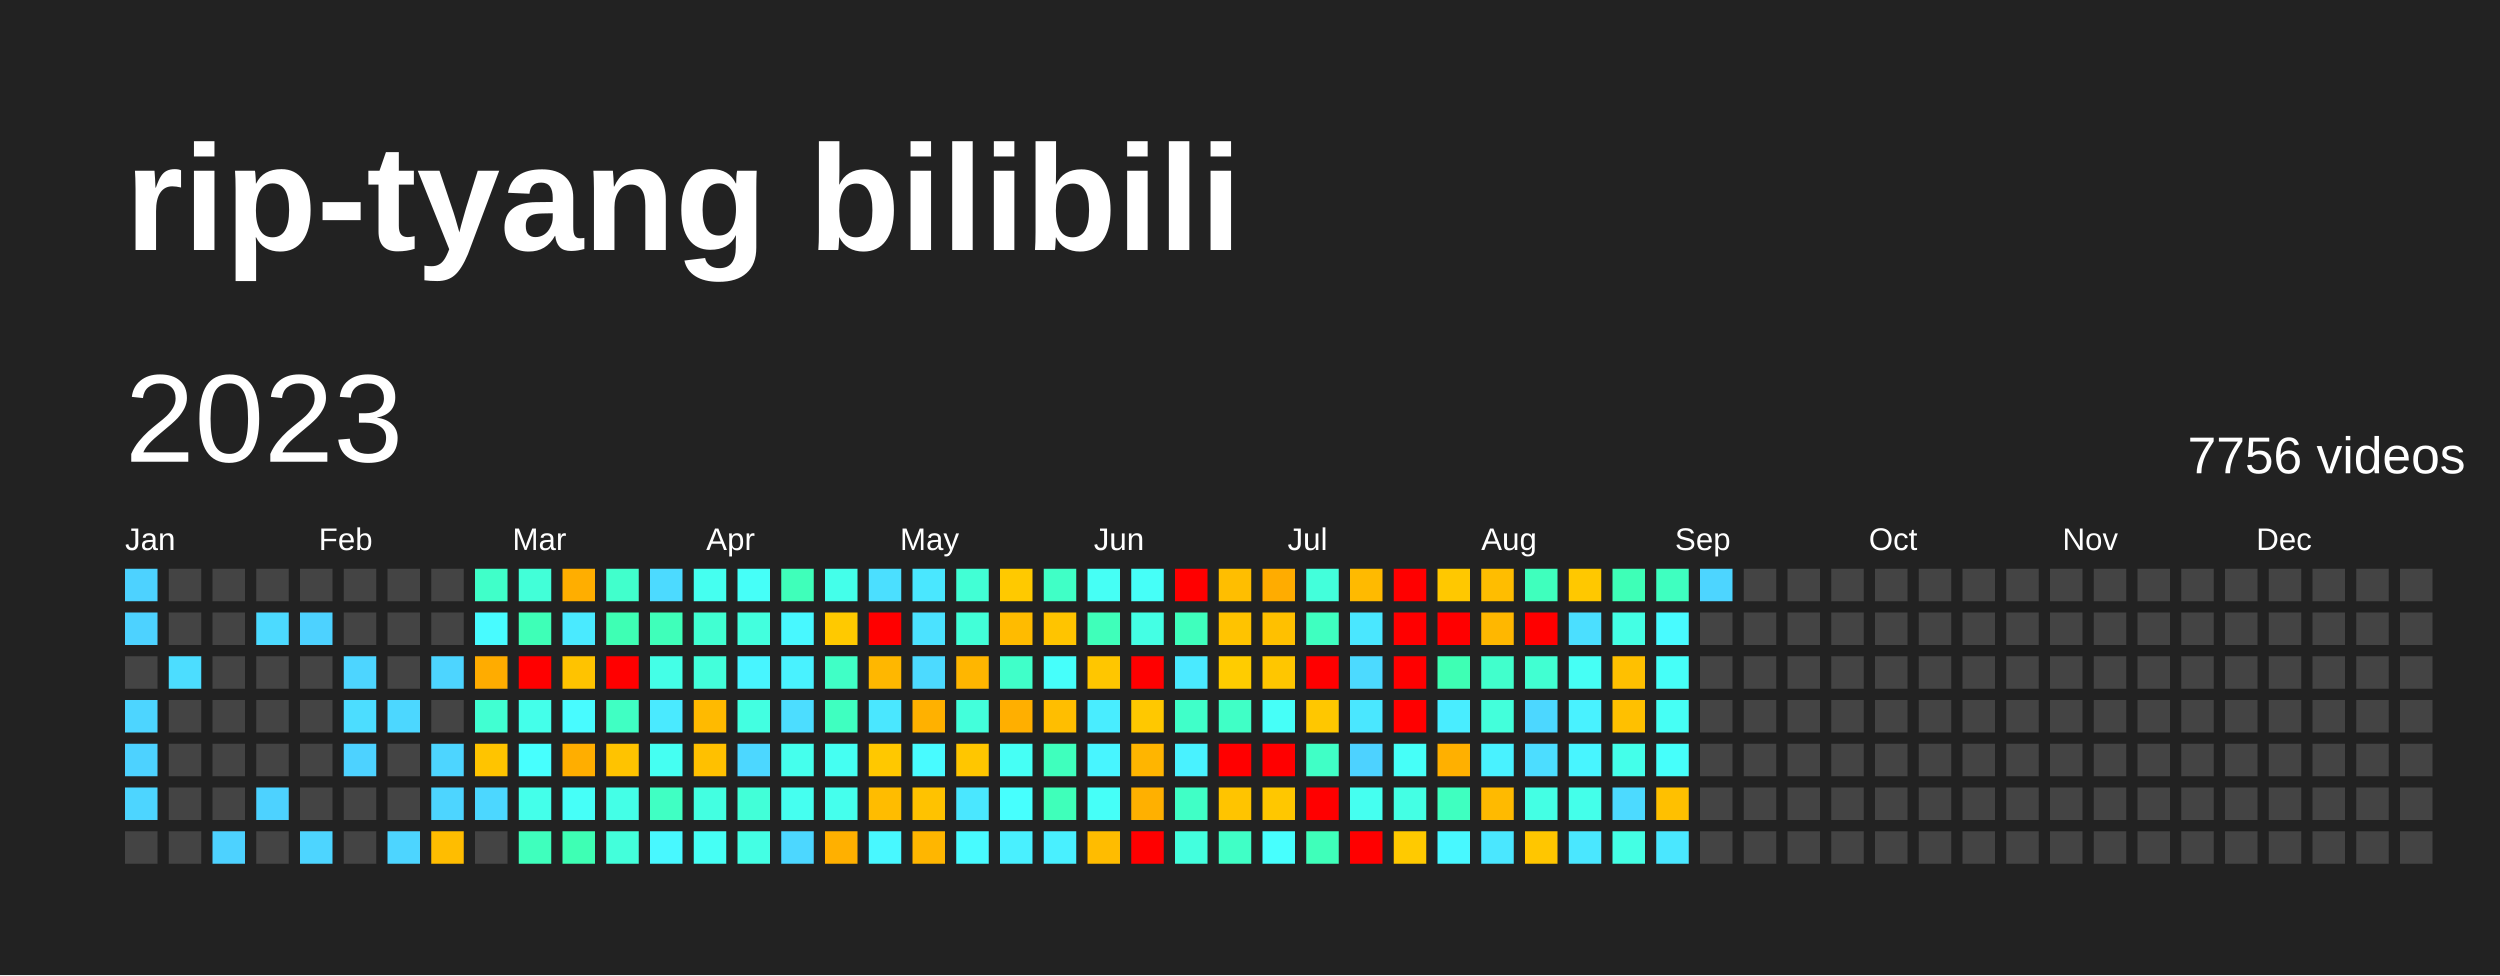
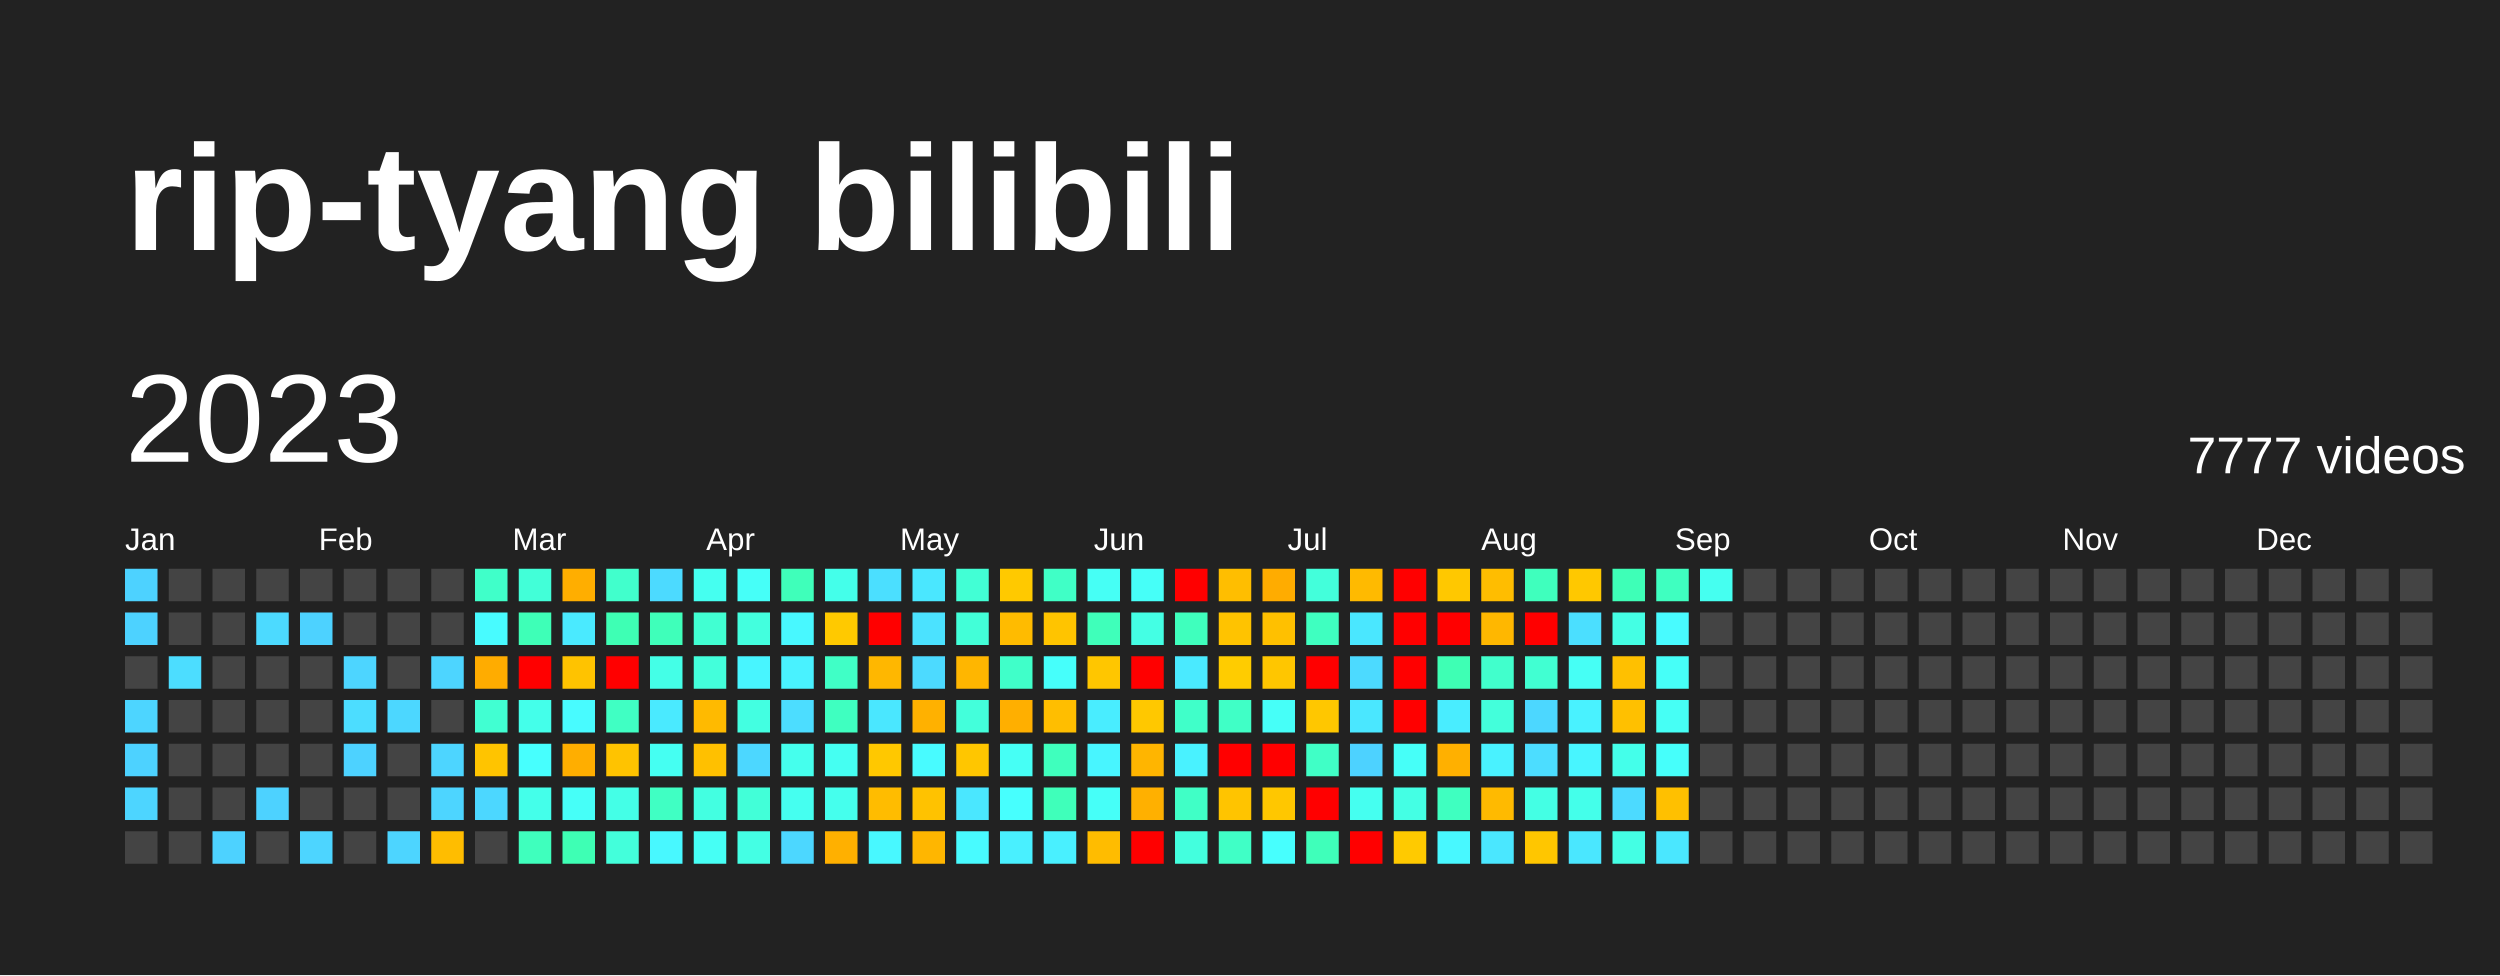
<svg xmlns="http://www.w3.org/2000/svg" baseProfile="full" height="78mm" version="1.1" viewBox="0,0,200,78" width="200mm">
  <defs />
  <rect fill="#222222" height="78" width="200" x="0" y="0" />
  <text fill="#FFFFFF" style="font-size:12px; font-family:Arial; font-weight:bold;" x="10" y="20">rip-tyang bilibili</text>
  <text dominant-baseline="hanging" fill="#FFFFFF" style="font-size:10.0px; font-family:Arial;" x="10" y="30">2023</text>
-   <text dominant-baseline="hanging" fill="#FFFFFF" style="font-size:4.125px; font-family:Arial;" x="175" y="35">7756 videos</text>
+   <text dominant-baseline="hanging" fill="#FFFFFF" style="font-size:4.125px; font-family:Arial;" x="175" y="35">7777 videos</text>
  <text fill="#FFFFFF" style="font-size:2.5px; font-family:Arial" x="10.0" y="44">Jan</text>
  <text fill="#FFFFFF" style="font-size:2.5px; font-family:Arial" x="25.5" y="44">Feb</text>
  <text fill="#FFFFFF" style="font-size:2.5px; font-family:Arial" x="41.0" y="44">Mar</text>
  <text fill="#FFFFFF" style="font-size:2.5px; font-family:Arial" x="56.5" y="44">Apr</text>
  <text fill="#FFFFFF" style="font-size:2.5px; font-family:Arial" x="72.0" y="44">May</text>
  <text fill="#FFFFFF" style="font-size:2.5px; font-family:Arial" x="87.5" y="44">Jun</text>
  <text fill="#FFFFFF" style="font-size:2.5px; font-family:Arial" x="103.0" y="44">Jul</text>
  <text fill="#FFFFFF" style="font-size:2.5px; font-family:Arial" x="118.5" y="44">Aug</text>
  <text fill="#FFFFFF" style="font-size:2.5px; font-family:Arial" x="134.0" y="44">Sep</text>
  <text fill="#FFFFFF" style="font-size:2.5px; font-family:Arial" x="149.5" y="44">Oct</text>
  <text fill="#FFFFFF" style="font-size:2.5px; font-family:Arial" x="165.0" y="44">Nov</text>
  <text fill="#FFFFFF" style="font-size:2.5px; font-family:Arial" x="180.5" y="44">Dec</text>
  <rect fill="#4dd2ff" height="2.6" width="2.6" x="10.0" y="45.5" />
  <rect fill="#4dd2ff" height="2.6" width="2.6" x="10.0" y="49.0" />
  <rect fill="#444444" height="2.6" width="2.6" x="10.0" y="52.5" />
  <rect fill="#4dd5ff" height="2.6" width="2.6" x="10.0" y="56.0" />
  <rect fill="#4dd2ff" height="2.6" width="2.6" x="10.0" y="59.5" />
  <rect fill="#4dd5ff" height="2.6" width="2.6" x="10.0" y="63.0" />
  <rect fill="#444444" height="2.6" width="2.6" x="10.0" y="66.5" />
  <rect fill="#444444" height="2.6" width="2.6" x="13.5" y="45.5" />
  <rect fill="#444444" height="2.6" width="2.6" x="13.5" y="49.0" />
  <rect fill="#4cddff" height="2.6" width="2.6" x="13.5" y="52.5" />
  <rect fill="#444444" height="2.6" width="2.6" x="13.5" y="56.0" />
  <rect fill="#444444" height="2.6" width="2.6" x="13.5" y="59.5" />
  <rect fill="#444444" height="2.6" width="2.6" x="13.5" y="63.0" />
  <rect fill="#444444" height="2.6" width="2.6" x="13.5" y="66.5" />
  <rect fill="#444444" height="2.6" width="2.6" x="17.0" y="45.5" />
  <rect fill="#444444" height="2.6" width="2.6" x="17.0" y="49.0" />
  <rect fill="#444444" height="2.6" width="2.6" x="17.0" y="52.5" />
  <rect fill="#444444" height="2.6" width="2.6" x="17.0" y="56.0" />
  <rect fill="#444444" height="2.6" width="2.6" x="17.0" y="59.5" />
  <rect fill="#444444" height="2.6" width="2.6" x="17.0" y="63.0" />
  <rect fill="#4dd2ff" height="2.6" width="2.6" x="17.0" y="66.5" />
  <rect fill="#444444" height="2.6" width="2.6" x="20.5" y="45.5" />
  <rect fill="#4cdaff" height="2.6" width="2.6" x="20.5" y="49.0" />
  <rect fill="#444444" height="2.6" width="2.6" x="20.5" y="52.5" />
  <rect fill="#444444" height="2.6" width="2.6" x="20.5" y="56.0" />
  <rect fill="#444444" height="2.6" width="2.6" x="20.5" y="59.5" />
  <rect fill="#4dd2ff" height="2.6" width="2.6" x="20.5" y="63.0" />
  <rect fill="#444444" height="2.6" width="2.6" x="20.5" y="66.5" />
  <rect fill="#444444" height="2.6" width="2.6" x="24.0" y="45.5" />
  <rect fill="#4dd2ff" height="2.6" width="2.6" x="24.0" y="49.0" />
  <rect fill="#444444" height="2.6" width="2.6" x="24.0" y="52.5" />
  <rect fill="#444444" height="2.6" width="2.6" x="24.0" y="56.0" />
  <rect fill="#444444" height="2.6" width="2.6" x="24.0" y="59.5" />
  <rect fill="#444444" height="2.6" width="2.6" x="24.0" y="63.0" />
  <rect fill="#4dd5ff" height="2.6" width="2.6" x="24.0" y="66.5" />
  <rect fill="#444444" height="2.6" width="2.6" x="27.5" y="45.5" />
  <rect fill="#444444" height="2.6" width="2.6" x="27.5" y="49.0" />
  <rect fill="#4dd5ff" height="2.6" width="2.6" x="27.5" y="52.5" />
  <rect fill="#4cddff" height="2.6" width="2.6" x="27.5" y="56.0" />
  <rect fill="#4dd2ff" height="2.6" width="2.6" x="27.5" y="59.5" />
  <rect fill="#444444" height="2.6" width="2.6" x="27.5" y="63.0" />
  <rect fill="#444444" height="2.6" width="2.6" x="27.5" y="66.5" />
  <rect fill="#444444" height="2.6" width="2.6" x="31.0" y="45.5" />
  <rect fill="#444444" height="2.6" width="2.6" x="31.0" y="49.0" />
  <rect fill="#444444" height="2.6" width="2.6" x="31.0" y="52.5" />
  <rect fill="#4cd7ff" height="2.6" width="2.6" x="31.0" y="56.0" />
  <rect fill="#444444" height="2.6" width="2.6" x="31.0" y="59.5" />
  <rect fill="#444444" height="2.6" width="2.6" x="31.0" y="63.0" />
  <rect fill="#4dd5ff" height="2.6" width="2.6" x="31.0" y="66.5" />
  <rect fill="#444444" height="2.6" width="2.6" x="34.5" y="45.5" />
  <rect fill="#444444" height="2.6" width="2.6" x="34.5" y="49.0" />
  <rect fill="#4dd5ff" height="2.6" width="2.6" x="34.5" y="52.5" />
  <rect fill="#444444" height="2.6" width="2.6" x="34.5" y="56.0" />
  <rect fill="#4dd5ff" height="2.6" width="2.6" x="34.5" y="59.5" />
  <rect fill="#4dd5ff" height="2.6" width="2.6" x="34.5" y="63.0" />
  <rect fill="#ffbd00" height="2.6" width="2.6" x="34.5" y="66.5" />
  <rect fill="#40ffc9" height="2.6" width="2.6" x="38.0" y="45.5" />
  <rect fill="#48fbff" height="2.6" width="2.6" x="38.0" y="49.0" />
  <rect fill="#ffac00" height="2.6" width="2.6" x="38.0" y="52.5" />
  <rect fill="#41ffd2" height="2.6" width="2.6" x="38.0" y="56.0" />
  <rect fill="#ffc400" height="2.6" width="2.6" x="38.0" y="59.5" />
  <rect fill="#4cd7ff" height="2.6" width="2.6" x="38.0" y="63.0" />
  <rect fill="#444444" height="2.6" width="2.6" x="38.0" y="66.5" />
  <rect fill="#42ffd8" height="2.6" width="2.6" x="41.5" y="45.5" />
  <rect fill="#3effb7" height="2.6" width="2.6" x="41.5" y="49.0" />
  <rect fill="red" height="2.6" width="2.6" x="41.5" y="52.5" />
  <rect fill="#44ffea" height="2.6" width="2.6" x="41.5" y="56.0" />
  <rect fill="#47fffe" height="2.6" width="2.6" x="41.5" y="59.5" />
  <rect fill="#44ffea" height="2.6" width="2.6" x="41.5" y="63.0" />
  <rect fill="#3fffbd" height="2.6" width="2.6" x="41.5" y="66.5" />
  <rect fill="#ffae00" height="2.6" width="2.6" x="45.0" y="45.5" />
  <rect fill="#4aeaff" height="2.6" width="2.6" x="45.0" y="49.0" />
  <rect fill="#ffc300" height="2.6" width="2.6" x="45.0" y="52.5" />
  <rect fill="#48fbff" height="2.6" width="2.6" x="45.0" y="56.0" />
  <rect fill="#ffae00" height="2.6" width="2.6" x="45.0" y="59.5" />
  <rect fill="#46fff8" height="2.6" width="2.6" x="45.0" y="63.0" />
  <rect fill="#3effb4" height="2.6" width="2.6" x="45.0" y="66.5" />
  <rect fill="#41ffcc" height="2.6" width="2.6" x="48.5" y="45.5" />
  <rect fill="#3effb4" height="2.6" width="2.6" x="48.5" y="49.0" />
  <rect fill="red" height="2.6" width="2.6" x="48.5" y="52.5" />
  <rect fill="#40ffc3" height="2.6" width="2.6" x="48.5" y="56.0" />
  <rect fill="#ffc300" height="2.6" width="2.6" x="48.5" y="59.5" />
  <rect fill="#44ffe7" height="2.6" width="2.6" x="48.5" y="63.0" />
  <rect fill="#43ffdb" height="2.6" width="2.6" x="48.5" y="66.5" />
  <rect fill="#4cdaff" height="2.6" width="2.6" x="52.0" y="45.5" />
  <rect fill="#3fffba" height="2.6" width="2.6" x="52.0" y="49.0" />
  <rect fill="#44ffe7" height="2.6" width="2.6" x="52.0" y="52.5" />
  <rect fill="#4aeaff" height="2.6" width="2.6" x="52.0" y="56.0" />
  <rect fill="#45fff2" height="2.6" width="2.6" x="52.0" y="59.5" />
  <rect fill="#40ffc3" height="2.6" width="2.6" x="52.0" y="63.0" />
  <rect fill="#48f8ff" height="2.6" width="2.6" x="52.0" y="66.5" />
  <rect fill="#45fff0" height="2.6" width="2.6" x="55.5" y="45.5" />
  <rect fill="#41ffd2" height="2.6" width="2.6" x="55.5" y="49.0" />
  <rect fill="#43ffdb" height="2.6" width="2.6" x="55.5" y="52.5" />
  <rect fill="#ffba00" height="2.6" width="2.6" x="55.5" y="56.0" />
  <rect fill="#ffc000" height="2.6" width="2.6" x="55.5" y="59.5" />
  <rect fill="#43ffe1" height="2.6" width="2.6" x="55.5" y="63.0" />
  <rect fill="#46fff5" height="2.6" width="2.6" x="55.5" y="66.5" />
  <rect fill="#46fff8" height="2.6" width="2.6" x="59.0" y="45.5" />
  <rect fill="#43ffde" height="2.6" width="2.6" x="59.0" y="49.0" />
  <rect fill="#48f5ff" height="2.6" width="2.6" x="59.0" y="52.5" />
  <rect fill="#43ffe1" height="2.6" width="2.6" x="59.0" y="56.0" />
  <rect fill="#4cd7ff" height="2.6" width="2.6" x="59.0" y="59.5" />
  <rect fill="#42ffd8" height="2.6" width="2.6" x="59.0" y="63.0" />
  <rect fill="#44ffe4" height="2.6" width="2.6" x="59.0" y="66.5" />
  <rect fill="#3fffba" height="2.6" width="2.6" x="62.5" y="45.5" />
  <rect fill="#48f8ff" height="2.6" width="2.6" x="62.5" y="49.0" />
  <rect fill="#49f2ff" height="2.6" width="2.6" x="62.5" y="52.5" />
  <rect fill="#4cddff" height="2.6" width="2.6" x="62.5" y="56.0" />
  <rect fill="#45ffed" height="2.6" width="2.6" x="62.5" y="59.5" />
  <rect fill="#45fff0" height="2.6" width="2.6" x="62.5" y="63.0" />
  <rect fill="#4cd7ff" height="2.6" width="2.6" x="62.5" y="66.5" />
  <rect fill="#44ffea" height="2.6" width="2.6" x="66.0" y="45.5" />
  <rect fill="#ffc900" height="2.6" width="2.6" x="66.0" y="49.0" />
  <rect fill="#40ffc6" height="2.6" width="2.6" x="66.0" y="52.5" />
  <rect fill="#3fffc0" height="2.6" width="2.6" x="66.0" y="56.0" />
  <rect fill="#45fff2" height="2.6" width="2.6" x="66.0" y="59.5" />
  <rect fill="#45ffed" height="2.6" width="2.6" x="66.0" y="63.0" />
  <rect fill="#ffb000" height="2.6" width="2.6" x="66.0" y="66.5" />
  <rect fill="#4bdfff" height="2.6" width="2.6" x="69.5" y="45.5" />
  <rect fill="red" height="2.6" width="2.6" x="69.5" y="49.0" />
  <rect fill="#ffb700" height="2.6" width="2.6" x="69.5" y="52.5" />
  <rect fill="#4ae7ff" height="2.6" width="2.6" x="69.5" y="56.0" />
  <rect fill="#ffc800" height="2.6" width="2.6" x="69.5" y="59.5" />
  <rect fill="#ffbc00" height="2.6" width="2.6" x="69.5" y="63.0" />
  <rect fill="#48f8ff" height="2.6" width="2.6" x="69.5" y="66.5" />
  <rect fill="#4ae7ff" height="2.6" width="2.6" x="73.0" y="45.5" />
  <rect fill="#4be2ff" height="2.6" width="2.6" x="73.0" y="49.0" />
  <rect fill="#4cdaff" height="2.6" width="2.6" x="73.0" y="52.5" />
  <rect fill="#ffb100" height="2.6" width="2.6" x="73.0" y="56.0" />
  <rect fill="#48fbff" height="2.6" width="2.6" x="73.0" y="59.5" />
  <rect fill="#ffc200" height="2.6" width="2.6" x="73.0" y="63.0" />
  <rect fill="#ffb600" height="2.6" width="2.6" x="73.0" y="66.5" />
  <rect fill="#42ffd5" height="2.6" width="2.6" x="76.5" y="45.5" />
  <rect fill="#42ffd8" height="2.6" width="2.6" x="76.5" y="49.0" />
  <rect fill="#ffb600" height="2.6" width="2.6" x="76.5" y="52.5" />
  <rect fill="#43ffdb" height="2.6" width="2.6" x="76.5" y="56.0" />
  <rect fill="#ffc600" height="2.6" width="2.6" x="76.5" y="59.5" />
  <rect fill="#4ae7ff" height="2.6" width="2.6" x="76.5" y="63.0" />
  <rect fill="#48fbff" height="2.6" width="2.6" x="76.5" y="66.5" />
  <rect fill="#ffc900" height="2.6" width="2.6" x="80.0" y="45.5" />
  <rect fill="#ffbb00" height="2.6" width="2.6" x="80.0" y="49.0" />
  <rect fill="#40ffc9" height="2.6" width="2.6" x="80.0" y="52.5" />
  <rect fill="#ffaf00" height="2.6" width="2.6" x="80.0" y="56.0" />
  <rect fill="#46fff5" height="2.6" width="2.6" x="80.0" y="59.5" />
  <rect fill="#47fffe" height="2.6" width="2.6" x="80.0" y="63.0" />
  <rect fill="#49f0ff" height="2.6" width="2.6" x="80.0" y="66.5" />
  <rect fill="#40ffc6" height="2.6" width="2.6" x="83.5" y="45.5" />
  <rect fill="#ffc400" height="2.6" width="2.6" x="83.5" y="49.0" />
  <rect fill="#46fffb" height="2.6" width="2.6" x="83.5" y="52.5" />
  <rect fill="#ffbe00" height="2.6" width="2.6" x="83.5" y="56.0" />
  <rect fill="#3fffbd" height="2.6" width="2.6" x="83.5" y="59.5" />
  <rect fill="#3fffba" height="2.6" width="2.6" x="83.5" y="63.0" />
  <rect fill="#49f0ff" height="2.6" width="2.6" x="83.5" y="66.5" />
  <rect fill="#46fff5" height="2.6" width="2.6" x="87.0" y="45.5" />
  <rect fill="#3fffba" height="2.6" width="2.6" x="87.0" y="49.0" />
  <rect fill="#ffc600" height="2.6" width="2.6" x="87.0" y="52.5" />
  <rect fill="#49edff" height="2.6" width="2.6" x="87.0" y="56.0" />
  <rect fill="#48f5ff" height="2.6" width="2.6" x="87.0" y="59.5" />
  <rect fill="#46fff8" height="2.6" width="2.6" x="87.0" y="63.0" />
  <rect fill="#ffbc00" height="2.6" width="2.6" x="87.0" y="66.5" />
  <rect fill="#46fff8" height="2.6" width="2.6" x="90.5" y="45.5" />
  <rect fill="#44ffe4" height="2.6" width="2.6" x="90.5" y="49.0" />
  <rect fill="red" height="2.6" width="2.6" x="90.5" y="52.5" />
  <rect fill="#ffc800" height="2.6" width="2.6" x="90.5" y="56.0" />
  <rect fill="#ffb500" height="2.6" width="2.6" x="90.5" y="59.5" />
  <rect fill="#ffb000" height="2.6" width="2.6" x="90.5" y="63.0" />
  <rect fill="red" height="2.6" width="2.6" x="90.5" y="66.5" />
  <rect fill="red" height="2.6" width="2.6" x="94.0" y="45.5" />
  <rect fill="#3fffbd" height="2.6" width="2.6" x="94.0" y="49.0" />
  <rect fill="#4aeaff" height="2.6" width="2.6" x="94.0" y="52.5" />
  <rect fill="#40ffc9" height="2.6" width="2.6" x="94.0" y="56.0" />
  <rect fill="#49f2ff" height="2.6" width="2.6" x="94.0" y="59.5" />
  <rect fill="#40ffc6" height="2.6" width="2.6" x="94.0" y="63.0" />
  <rect fill="#43ffde" height="2.6" width="2.6" x="94.0" y="66.5" />
  <rect fill="#ffbe00" height="2.6" width="2.6" x="97.5" y="45.5" />
  <rect fill="#ffc300" height="2.6" width="2.6" x="97.5" y="49.0" />
  <rect fill="#ffcc00" height="2.6" width="2.6" x="97.5" y="52.5" />
  <rect fill="#40ffc6" height="2.6" width="2.6" x="97.5" y="56.0" />
  <rect fill="red" height="2.6" width="2.6" x="97.5" y="59.5" />
  <rect fill="#ffc400" height="2.6" width="2.6" x="97.5" y="63.0" />
  <rect fill="#40ffc6" height="2.6" width="2.6" x="97.5" y="66.5" />
  <rect fill="#ffac00" height="2.6" width="2.6" x="101.0" y="45.5" />
  <rect fill="#ffc000" height="2.6" width="2.6" x="101.0" y="49.0" />
  <rect fill="#ffc600" height="2.6" width="2.6" x="101.0" y="52.5" />
  <rect fill="#46fff8" height="2.6" width="2.6" x="101.0" y="56.0" />
  <rect fill="red" height="2.6" width="2.6" x="101.0" y="59.5" />
  <rect fill="#ffc700" height="2.6" width="2.6" x="101.0" y="63.0" />
  <rect fill="#47fffe" height="2.6" width="2.6" x="101.0" y="66.5" />
  <rect fill="#43ffdb" height="2.6" width="2.6" x="104.5" y="45.5" />
  <rect fill="#3fffc0" height="2.6" width="2.6" x="104.5" y="49.0" />
  <rect fill="red" height="2.6" width="2.6" x="104.5" y="52.5" />
  <rect fill="#ffc700" height="2.6" width="2.6" x="104.5" y="56.0" />
  <rect fill="#40ffc6" height="2.6" width="2.6" x="104.5" y="59.5" />
  <rect fill="red" height="2.6" width="2.6" x="104.5" y="63.0" />
  <rect fill="#3fffba" height="2.6" width="2.6" x="104.5" y="66.5" />
  <rect fill="#ffba00" height="2.6" width="2.6" x="108.0" y="45.5" />
  <rect fill="#4ae7ff" height="2.6" width="2.6" x="108.0" y="49.0" />
  <rect fill="#4cdaff" height="2.6" width="2.6" x="108.0" y="52.5" />
  <rect fill="#4ae7ff" height="2.6" width="2.6" x="108.0" y="56.0" />
  <rect fill="#4dd2ff" height="2.6" width="2.6" x="108.0" y="59.5" />
  <rect fill="#45fff0" height="2.6" width="2.6" x="108.0" y="63.0" />
  <rect fill="red" height="2.6" width="2.6" x="108.0" y="66.5" />
  <rect fill="red" height="2.6" width="2.6" x="111.5" y="45.5" />
  <rect fill="red" height="2.6" width="2.6" x="111.5" y="49.0" />
  <rect fill="red" height="2.6" width="2.6" x="111.5" y="52.5" />
  <rect fill="red" height="2.6" width="2.6" x="111.5" y="56.0" />
  <rect fill="#46fff8" height="2.6" width="2.6" x="111.5" y="59.5" />
  <rect fill="#44ffe4" height="2.6" width="2.6" x="111.5" y="63.0" />
  <rect fill="#ffca00" height="2.6" width="2.6" x="111.5" y="66.5" />
  <rect fill="#ffc800" height="2.6" width="2.6" x="115.0" y="45.5" />
  <rect fill="red" height="2.6" width="2.6" x="115.0" y="49.0" />
  <rect fill="#3effb4" height="2.6" width="2.6" x="115.0" y="52.5" />
  <rect fill="#49edff" height="2.6" width="2.6" x="115.0" y="56.0" />
  <rect fill="#ffb000" height="2.6" width="2.6" x="115.0" y="59.5" />
  <rect fill="#3fffc0" height="2.6" width="2.6" x="115.0" y="63.0" />
  <rect fill="#48f8ff" height="2.6" width="2.6" x="115.0" y="66.5" />
  <rect fill="#ffbd00" height="2.6" width="2.6" x="118.5" y="45.5" />
  <rect fill="#ffb700" height="2.6" width="2.6" x="118.5" y="49.0" />
  <rect fill="#41ffcc" height="2.6" width="2.6" x="118.5" y="52.5" />
  <rect fill="#43ffdb" height="2.6" width="2.6" x="118.5" y="56.0" />
  <rect fill="#49f2ff" height="2.6" width="2.6" x="118.5" y="59.5" />
  <rect fill="#ffba00" height="2.6" width="2.6" x="118.5" y="63.0" />
  <rect fill="#4ae7ff" height="2.6" width="2.6" x="118.5" y="66.5" />
  <rect fill="#3fffbd" height="2.6" width="2.6" x="122.0" y="45.5" />
  <rect fill="red" height="2.6" width="2.6" x="122.0" y="49.0" />
  <rect fill="#41ffd2" height="2.6" width="2.6" x="122.0" y="52.5" />
  <rect fill="#4cd7ff" height="2.6" width="2.6" x="122.0" y="56.0" />
  <rect fill="#4cddff" height="2.6" width="2.6" x="122.0" y="59.5" />
  <rect fill="#44ffe4" height="2.6" width="2.6" x="122.0" y="63.0" />
  <rect fill="#ffc600" height="2.6" width="2.6" x="122.0" y="66.5" />
  <rect fill="#ffc800" height="2.6" width="2.6" x="125.5" y="45.5" />
  <rect fill="#4bdfff" height="2.6" width="2.6" x="125.5" y="49.0" />
  <rect fill="#46fff5" height="2.6" width="2.6" x="125.5" y="52.5" />
  <rect fill="#49f2ff" height="2.6" width="2.6" x="125.5" y="56.0" />
  <rect fill="#48f5ff" height="2.6" width="2.6" x="125.5" y="59.5" />
  <rect fill="#44ffea" height="2.6" width="2.6" x="125.5" y="63.0" />
  <rect fill="#4ae7ff" height="2.6" width="2.6" x="125.5" y="66.5" />
  <rect fill="#3effb7" height="2.6" width="2.6" x="129.0" y="45.5" />
  <rect fill="#44ffe4" height="2.6" width="2.6" x="129.0" y="49.0" />
  <rect fill="#ffc000" height="2.6" width="2.6" x="129.0" y="52.5" />
  <rect fill="#ffc000" height="2.6" width="2.6" x="129.0" y="56.0" />
  <rect fill="#44ffea" height="2.6" width="2.6" x="129.0" y="59.5" />
  <rect fill="#4cdaff" height="2.6" width="2.6" x="129.0" y="63.0" />
  <rect fill="#44ffe4" height="2.6" width="2.6" x="129.0" y="66.5" />
  <rect fill="#3fffc0" height="2.6" width="2.6" x="132.5" y="45.5" />
  <rect fill="#48fbff" height="2.6" width="2.6" x="132.5" y="49.0" />
  <rect fill="#46fff8" height="2.6" width="2.6" x="132.5" y="52.5" />
  <rect fill="#46fff5" height="2.6" width="2.6" x="132.5" y="56.0" />
  <rect fill="#46fffb" height="2.6" width="2.6" x="132.5" y="59.5" />
  <rect fill="#ffc000" height="2.6" width="2.6" x="132.5" y="63.0" />
  <rect fill="#4ae7ff" height="2.6" width="2.6" x="132.5" y="66.5" />
-   <rect fill="#4dd5ff" height="2.6" width="2.6" x="136.0" y="45.5" />
+   <rect fill="#45fff0" height="2.6" width="2.6" x="136.0" y="45.5" />
  <rect fill="#444444" height="2.6" width="2.6" x="136.0" y="49.0" />
  <rect fill="#444444" height="2.6" width="2.6" x="136.0" y="52.5" />
  <rect fill="#444444" height="2.6" width="2.6" x="136.0" y="56.0" />
  <rect fill="#444444" height="2.6" width="2.6" x="136.0" y="59.5" />
  <rect fill="#444444" height="2.6" width="2.6" x="136.0" y="63.0" />
  <rect fill="#444444" height="2.6" width="2.6" x="136.0" y="66.5" />
  <rect fill="#444444" height="2.6" width="2.6" x="139.5" y="45.5" />
  <rect fill="#444444" height="2.6" width="2.6" x="139.5" y="49.0" />
  <rect fill="#444444" height="2.6" width="2.6" x="139.5" y="52.5" />
  <rect fill="#444444" height="2.6" width="2.6" x="139.5" y="56.0" />
  <rect fill="#444444" height="2.6" width="2.6" x="139.5" y="59.5" />
  <rect fill="#444444" height="2.6" width="2.6" x="139.5" y="63.0" />
  <rect fill="#444444" height="2.6" width="2.6" x="139.5" y="66.5" />
  <rect fill="#444444" height="2.6" width="2.6" x="143.0" y="45.5" />
  <rect fill="#444444" height="2.6" width="2.6" x="143.0" y="49.0" />
  <rect fill="#444444" height="2.6" width="2.6" x="143.0" y="52.5" />
  <rect fill="#444444" height="2.6" width="2.6" x="143.0" y="56.0" />
  <rect fill="#444444" height="2.6" width="2.6" x="143.0" y="59.5" />
  <rect fill="#444444" height="2.6" width="2.6" x="143.0" y="63.0" />
  <rect fill="#444444" height="2.6" width="2.6" x="143.0" y="66.5" />
  <rect fill="#444444" height="2.6" width="2.6" x="146.5" y="45.5" />
  <rect fill="#444444" height="2.6" width="2.6" x="146.5" y="49.0" />
  <rect fill="#444444" height="2.6" width="2.6" x="146.5" y="52.5" />
  <rect fill="#444444" height="2.6" width="2.6" x="146.5" y="56.0" />
  <rect fill="#444444" height="2.6" width="2.6" x="146.5" y="59.5" />
  <rect fill="#444444" height="2.6" width="2.6" x="146.5" y="63.0" />
  <rect fill="#444444" height="2.6" width="2.6" x="146.5" y="66.5" />
  <rect fill="#444444" height="2.6" width="2.6" x="150.0" y="45.5" />
  <rect fill="#444444" height="2.6" width="2.6" x="150.0" y="49.0" />
  <rect fill="#444444" height="2.6" width="2.6" x="150.0" y="52.5" />
  <rect fill="#444444" height="2.6" width="2.6" x="150.0" y="56.0" />
  <rect fill="#444444" height="2.6" width="2.6" x="150.0" y="59.5" />
  <rect fill="#444444" height="2.6" width="2.6" x="150.0" y="63.0" />
  <rect fill="#444444" height="2.6" width="2.6" x="150.0" y="66.5" />
  <rect fill="#444444" height="2.6" width="2.6" x="153.5" y="45.5" />
  <rect fill="#444444" height="2.6" width="2.6" x="153.5" y="49.0" />
  <rect fill="#444444" height="2.6" width="2.6" x="153.5" y="52.5" />
  <rect fill="#444444" height="2.6" width="2.6" x="153.5" y="56.0" />
  <rect fill="#444444" height="2.6" width="2.6" x="153.5" y="59.5" />
  <rect fill="#444444" height="2.6" width="2.6" x="153.5" y="63.0" />
  <rect fill="#444444" height="2.6" width="2.6" x="153.5" y="66.5" />
  <rect fill="#444444" height="2.6" width="2.6" x="157.0" y="45.5" />
  <rect fill="#444444" height="2.6" width="2.6" x="157.0" y="49.0" />
  <rect fill="#444444" height="2.6" width="2.6" x="157.0" y="52.5" />
  <rect fill="#444444" height="2.6" width="2.6" x="157.0" y="56.0" />
  <rect fill="#444444" height="2.6" width="2.6" x="157.0" y="59.5" />
  <rect fill="#444444" height="2.6" width="2.6" x="157.0" y="63.0" />
  <rect fill="#444444" height="2.6" width="2.6" x="157.0" y="66.5" />
  <rect fill="#444444" height="2.6" width="2.6" x="160.5" y="45.5" />
  <rect fill="#444444" height="2.6" width="2.6" x="160.5" y="49.0" />
  <rect fill="#444444" height="2.6" width="2.6" x="160.5" y="52.5" />
  <rect fill="#444444" height="2.6" width="2.6" x="160.5" y="56.0" />
  <rect fill="#444444" height="2.6" width="2.6" x="160.5" y="59.5" />
  <rect fill="#444444" height="2.6" width="2.6" x="160.5" y="63.0" />
  <rect fill="#444444" height="2.6" width="2.6" x="160.5" y="66.5" />
  <rect fill="#444444" height="2.6" width="2.6" x="164.0" y="45.5" />
  <rect fill="#444444" height="2.6" width="2.6" x="164.0" y="49.0" />
  <rect fill="#444444" height="2.6" width="2.6" x="164.0" y="52.5" />
  <rect fill="#444444" height="2.6" width="2.6" x="164.0" y="56.0" />
  <rect fill="#444444" height="2.6" width="2.6" x="164.0" y="59.5" />
  <rect fill="#444444" height="2.6" width="2.6" x="164.0" y="63.0" />
  <rect fill="#444444" height="2.6" width="2.6" x="164.0" y="66.5" />
  <rect fill="#444444" height="2.6" width="2.6" x="167.5" y="45.5" />
  <rect fill="#444444" height="2.6" width="2.6" x="167.5" y="49.0" />
  <rect fill="#444444" height="2.6" width="2.6" x="167.5" y="52.5" />
  <rect fill="#444444" height="2.6" width="2.6" x="167.5" y="56.0" />
  <rect fill="#444444" height="2.6" width="2.6" x="167.5" y="59.5" />
  <rect fill="#444444" height="2.6" width="2.6" x="167.5" y="63.0" />
  <rect fill="#444444" height="2.6" width="2.6" x="167.5" y="66.5" />
  <rect fill="#444444" height="2.6" width="2.6" x="171.0" y="45.5" />
  <rect fill="#444444" height="2.6" width="2.6" x="171.0" y="49.0" />
  <rect fill="#444444" height="2.6" width="2.6" x="171.0" y="52.5" />
  <rect fill="#444444" height="2.6" width="2.6" x="171.0" y="56.0" />
  <rect fill="#444444" height="2.6" width="2.6" x="171.0" y="59.5" />
  <rect fill="#444444" height="2.6" width="2.6" x="171.0" y="63.0" />
  <rect fill="#444444" height="2.6" width="2.6" x="171.0" y="66.5" />
  <rect fill="#444444" height="2.6" width="2.6" x="174.5" y="45.5" />
  <rect fill="#444444" height="2.6" width="2.6" x="174.5" y="49.0" />
  <rect fill="#444444" height="2.6" width="2.6" x="174.5" y="52.5" />
  <rect fill="#444444" height="2.6" width="2.6" x="174.5" y="56.0" />
  <rect fill="#444444" height="2.6" width="2.6" x="174.5" y="59.5" />
  <rect fill="#444444" height="2.6" width="2.6" x="174.5" y="63.0" />
  <rect fill="#444444" height="2.6" width="2.6" x="174.5" y="66.5" />
  <rect fill="#444444" height="2.6" width="2.6" x="178.0" y="45.5" />
  <rect fill="#444444" height="2.6" width="2.6" x="178.0" y="49.0" />
  <rect fill="#444444" height="2.6" width="2.6" x="178.0" y="52.5" />
  <rect fill="#444444" height="2.6" width="2.6" x="178.0" y="56.0" />
  <rect fill="#444444" height="2.6" width="2.6" x="178.0" y="59.5" />
  <rect fill="#444444" height="2.6" width="2.6" x="178.0" y="63.0" />
  <rect fill="#444444" height="2.6" width="2.6" x="178.0" y="66.5" />
  <rect fill="#444444" height="2.6" width="2.6" x="181.5" y="45.5" />
  <rect fill="#444444" height="2.6" width="2.6" x="181.5" y="49.0" />
  <rect fill="#444444" height="2.6" width="2.6" x="181.5" y="52.5" />
  <rect fill="#444444" height="2.6" width="2.6" x="181.5" y="56.0" />
  <rect fill="#444444" height="2.6" width="2.6" x="181.5" y="59.5" />
  <rect fill="#444444" height="2.6" width="2.6" x="181.5" y="63.0" />
  <rect fill="#444444" height="2.6" width="2.6" x="181.5" y="66.5" />
  <rect fill="#444444" height="2.6" width="2.6" x="185.0" y="45.5" />
  <rect fill="#444444" height="2.6" width="2.6" x="185.0" y="49.0" />
  <rect fill="#444444" height="2.6" width="2.6" x="185.0" y="52.5" />
  <rect fill="#444444" height="2.6" width="2.6" x="185.0" y="56.0" />
  <rect fill="#444444" height="2.6" width="2.6" x="185.0" y="59.5" />
  <rect fill="#444444" height="2.6" width="2.6" x="185.0" y="63.0" />
  <rect fill="#444444" height="2.6" width="2.6" x="185.0" y="66.5" />
  <rect fill="#444444" height="2.6" width="2.6" x="188.5" y="45.5" />
  <rect fill="#444444" height="2.6" width="2.6" x="188.5" y="49.0" />
  <rect fill="#444444" height="2.6" width="2.6" x="188.5" y="52.5" />
  <rect fill="#444444" height="2.6" width="2.6" x="188.5" y="56.0" />
  <rect fill="#444444" height="2.6" width="2.6" x="188.5" y="59.5" />
  <rect fill="#444444" height="2.6" width="2.6" x="188.5" y="63.0" />
  <rect fill="#444444" height="2.6" width="2.6" x="188.5" y="66.5" />
  <rect fill="#444444" height="2.6" width="2.6" x="192.0" y="45.5" />
  <rect fill="#444444" height="2.6" width="2.6" x="192.0" y="49.0" />
  <rect fill="#444444" height="2.6" width="2.6" x="192.0" y="52.5" />
  <rect fill="#444444" height="2.6" width="2.6" x="192.0" y="56.0" />
  <rect fill="#444444" height="2.6" width="2.6" x="192.0" y="59.5" />
  <rect fill="#444444" height="2.6" width="2.6" x="192.0" y="63.0" />
  <rect fill="#444444" height="2.6" width="2.6" x="192.0" y="66.5" />
</svg>
